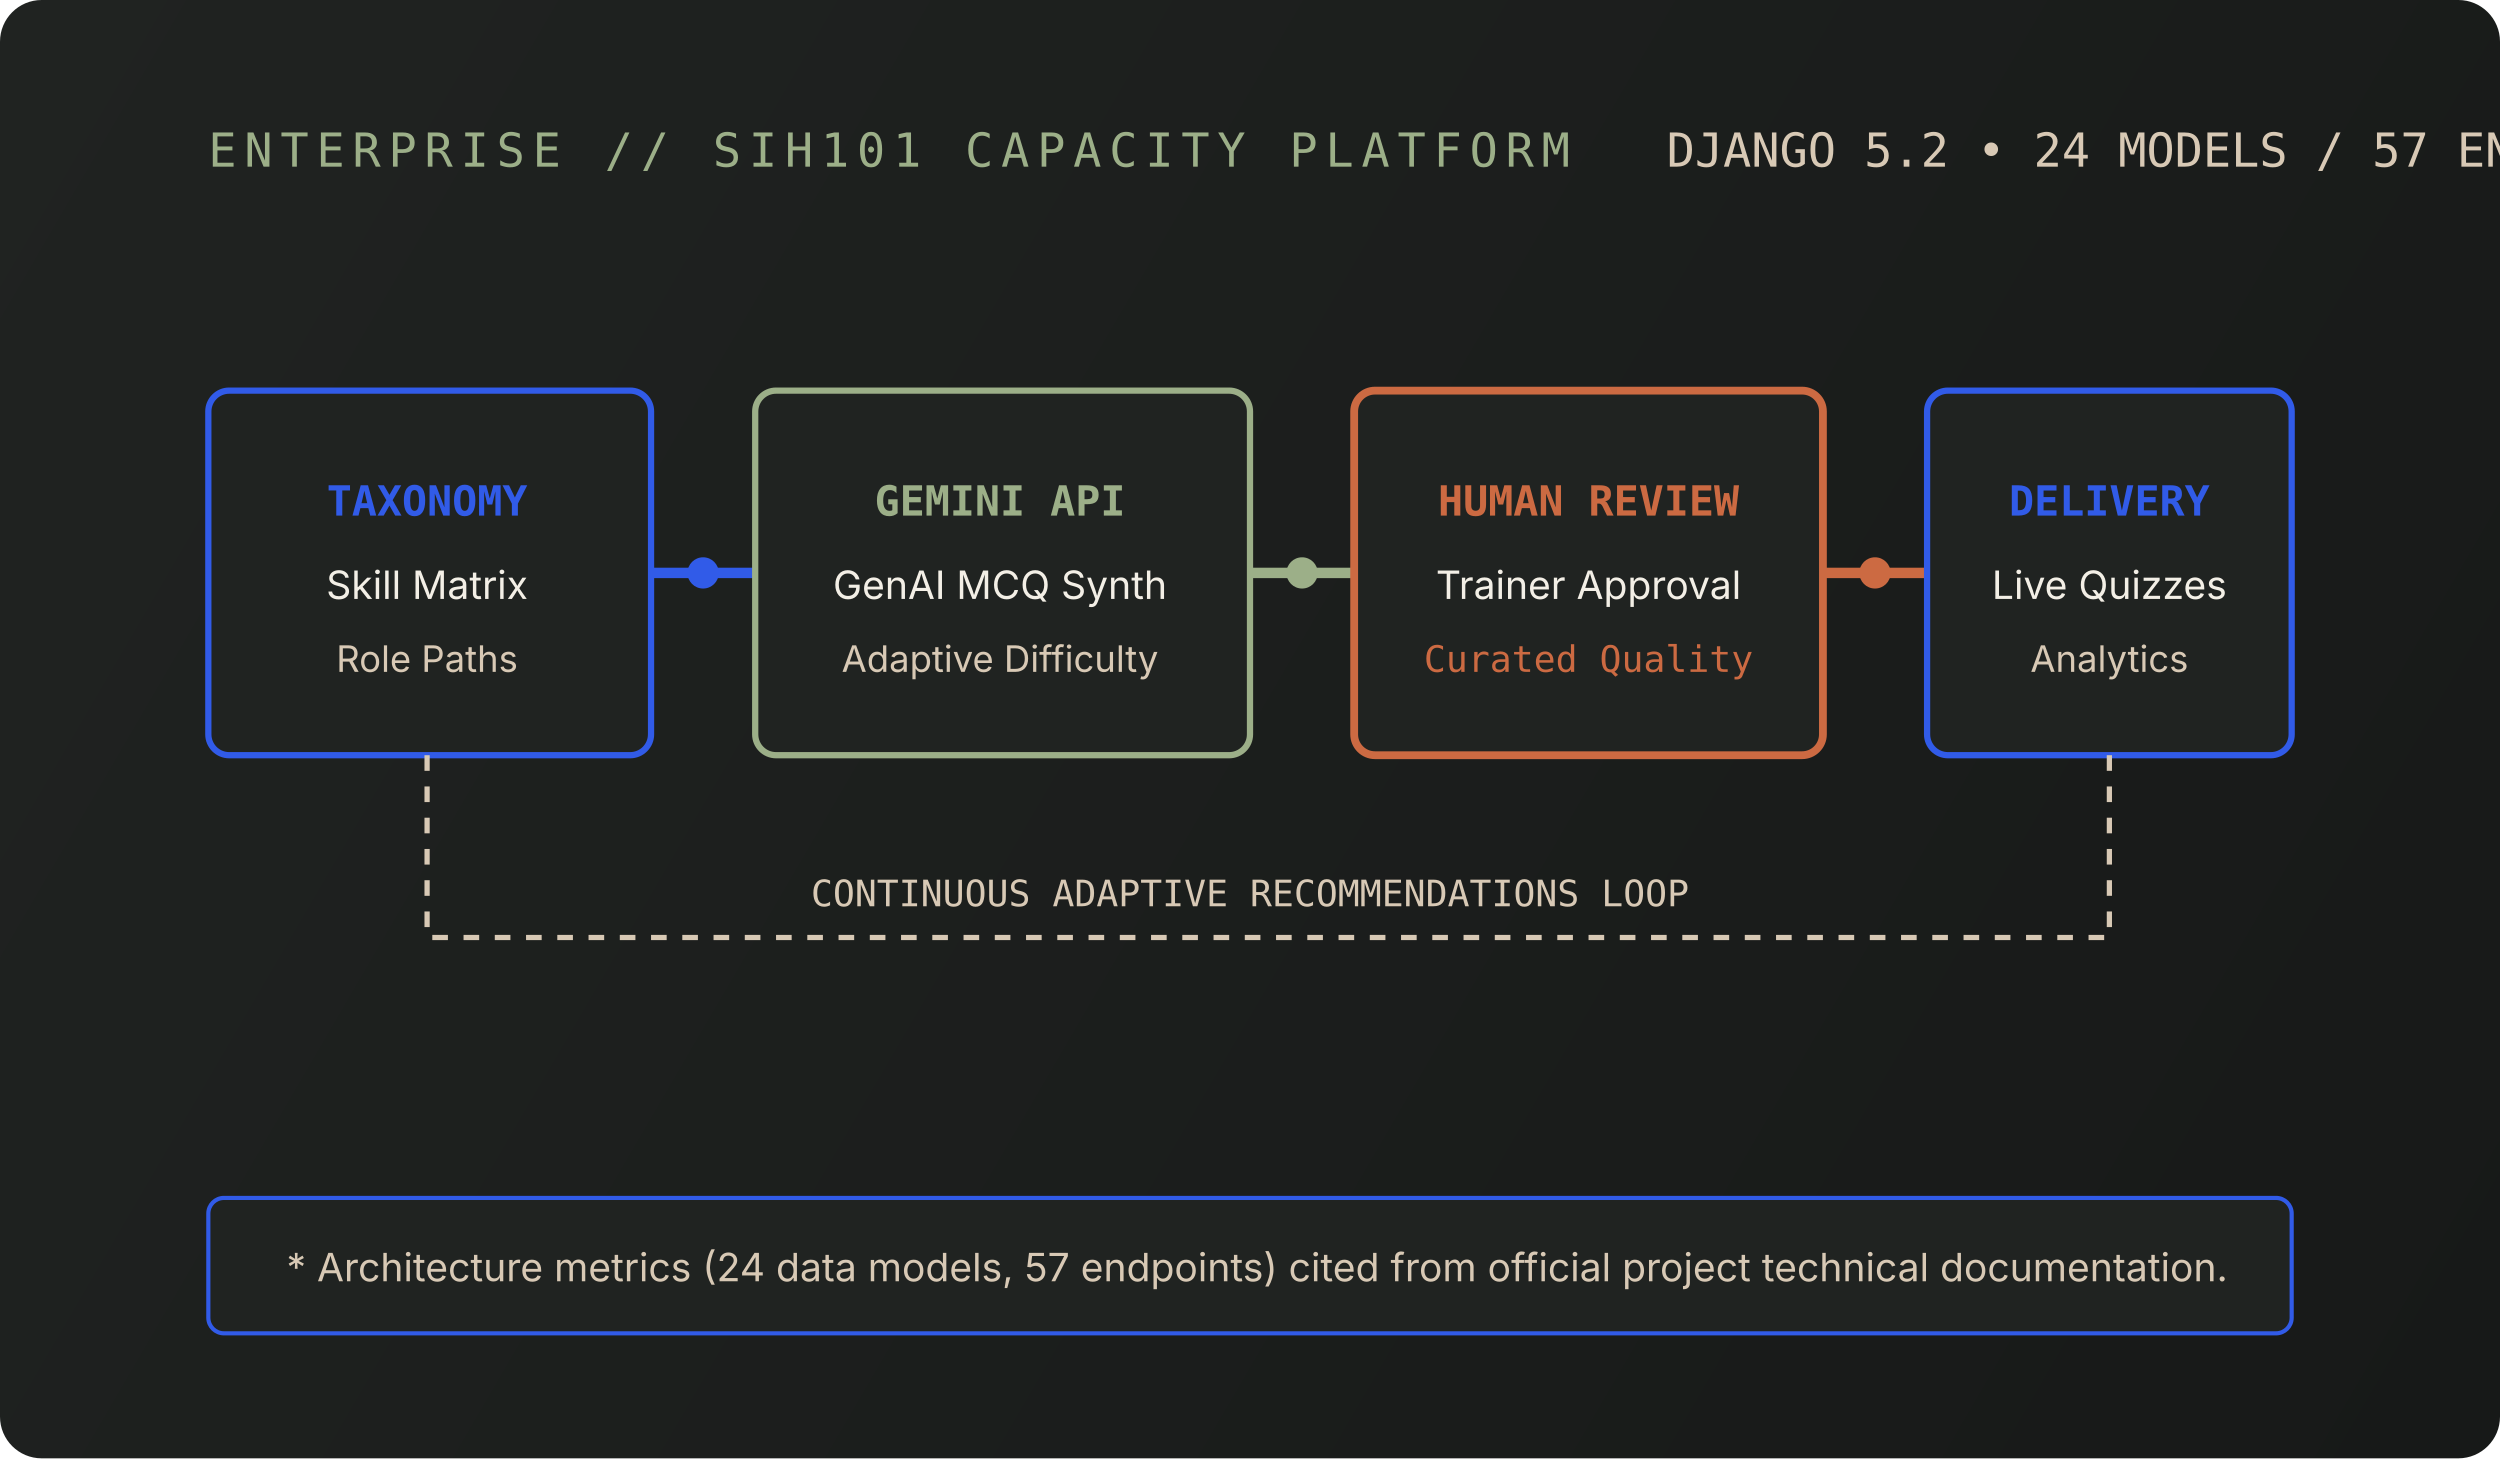
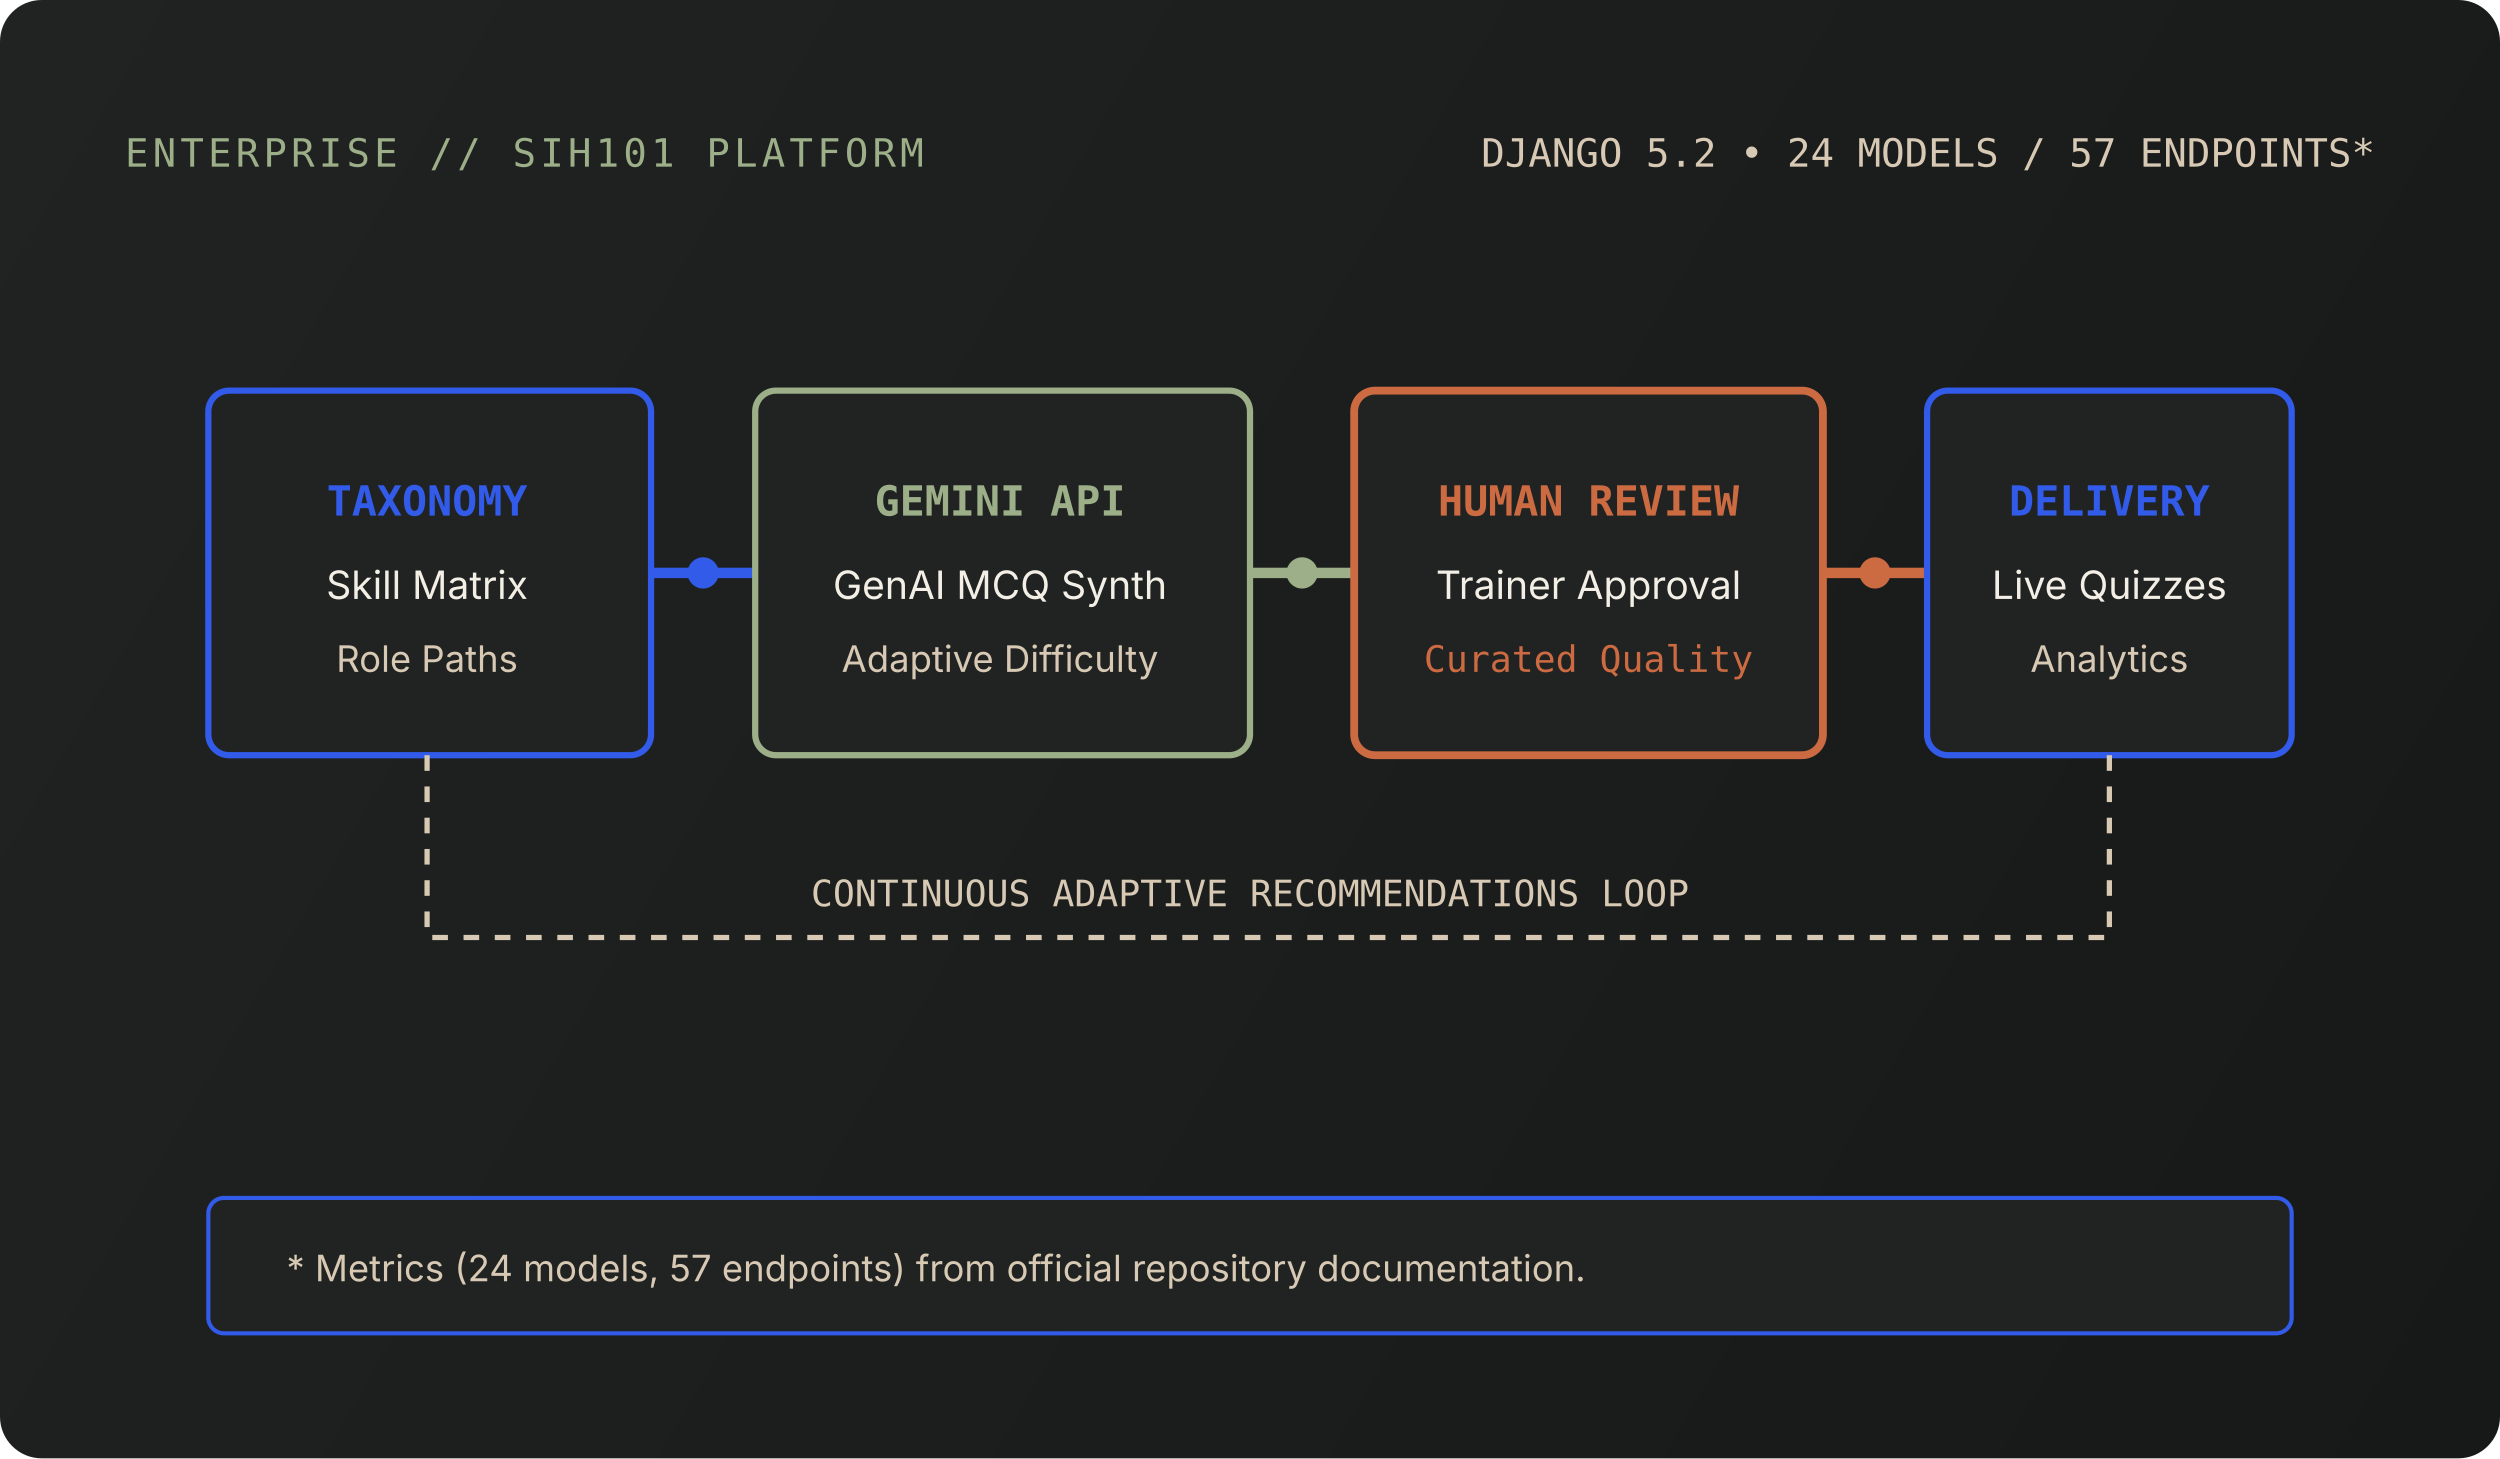
<svg xmlns="http://www.w3.org/2000/svg" viewBox="0 0 480 280" fill="none" class="project-vector-art">
  <defs>
    <linearGradient id="gp-bg" x1="0" y1="0" x2="480" y2="280" gradientUnits="userSpaceOnUse">
      <stop offset="0%" stop-color="#202321" />
      <stop offset="100%" stop-color="#171918" />
    </linearGradient>
  </defs>
  <rect width="480" height="280" fill="url(#gp-bg)" rx="8" />
-   <text x="40" y="32" fill="#9CAF88" font-family="'JetBrains Mono', monospace" font-size="9" letter-spacing="1.5">ENTERPRISE // SIH101 CAPACITY PLATFORM</text>
-   <text x="320" y="32" fill="#D8C9B5" font-family="'JetBrains Mono', monospace" font-size="9">DJANGO 5.2 • 24 MODELS / 57 ENDPOINTS*</text>
+   <text x="24" y="32" fill="#9CAF88" font-family="'JetBrains Mono', monospace" font-size="7.5" letter-spacing="0.8">ENTERPRISE // SIH101 PLATFORM</text>
+   <text x="456" y="32" fill="#D8C9B5" font-family="'JetBrains Mono', monospace" font-size="7.5" text-anchor="end">DJANGO 5.2 • 24 MODELS / 57 ENDPOINTS*</text>
  <g transform="translate(40, 75)">
    <rect width="85" height="70" rx="4" fill="#202321" stroke="#315BE8" stroke-width="1.2" />
    <text x="42" y="24" fill="#315BE8" font-family="'JetBrains Mono', monospace" font-size="8" font-weight="600" text-anchor="middle">TAXONOMY</text>
    <text x="42" y="40" fill="#F3EFE6" font-family="'Inter', sans-serif" font-size="7.5" text-anchor="middle">Skill Matrix</text>
    <text x="42" y="54" fill="#D8C9B5" font-family="'Inter', sans-serif" font-size="7" text-anchor="middle">Role Paths</text>
  </g>
  <path d="M 125 110 L 145 110" stroke="#315BE8" stroke-width="2" marker-end="url(#arrow)" />
  <circle cx="135" cy="110" r="3" fill="#315BE8" />
  <g transform="translate(145, 75)">
    <rect width="95" height="70" rx="4" fill="#202321" stroke="#9CAF88" stroke-width="1.2" />
    <text x="47" y="24" fill="#9CAF88" font-family="'JetBrains Mono', monospace" font-size="8" font-weight="600" text-anchor="middle">GEMINI API</text>
    <text x="47" y="40" fill="#F3EFE6" font-family="'Inter', sans-serif" font-size="7.5" text-anchor="middle">GenAI MCQ Synth</text>
    <text x="47" y="54" fill="#D8C9B5" font-family="'Inter', sans-serif" font-size="7" text-anchor="middle">Adaptive Difficulty</text>
  </g>
  <path d="M 240 110 L 260 110" stroke="#9CAF88" stroke-width="2" />
  <circle cx="250" cy="110" r="3" fill="#9CAF88" />
  <g transform="translate(260, 75)">
    <rect width="90" height="70" rx="4" fill="#202321" stroke="#CC6A42" stroke-width="1.5" />
    <text x="45" y="24" fill="#CC6A42" font-family="'JetBrains Mono', monospace" font-size="8" font-weight="600" text-anchor="middle">HUMAN REVIEW</text>
    <text x="45" y="40" fill="#F3EFE6" font-family="'Inter', sans-serif" font-size="7.5" text-anchor="middle">Trainer Approval</text>
    <text x="45" y="54" fill="#CC6A42" font-family="'JetBrains Mono', monospace" font-size="7" text-anchor="middle">Curated Quality</text>
  </g>
  <path d="M 350 110 L 370 110" stroke="#CC6A42" stroke-width="2" />
  <circle cx="360" cy="110" r="3" fill="#CC6A42" />
  <g transform="translate(370, 75)">
    <rect width="70" height="70" rx="4" fill="#202321" stroke="#315BE8" stroke-width="1.2" />
    <text x="35" y="24" fill="#315BE8" font-family="'JetBrains Mono', monospace" font-size="8" font-weight="600" text-anchor="middle">DELIVERY</text>
    <text x="35" y="40" fill="#F3EFE6" font-family="'Inter', sans-serif" font-size="7.5" text-anchor="middle">Live Quizzes</text>
    <text x="35" y="54" fill="#D8C9B5" font-family="'Inter', sans-serif" font-size="7" text-anchor="middle">Analytics</text>
  </g>
  <path d="M 405 145 L 405 180 L 82 180 L 82 145" fill="none" stroke="#D8C9B5" stroke-width="1" stroke-dasharray="3 3" />
  <text x="240" y="174" fill="#D8C9B5" font-family="'JetBrains Mono', monospace" font-size="7" text-anchor="middle">CONTINUOUS ADAPTIVE RECOMMENDATIONS LOOP</text>
  <g transform="translate(40, 230)">
    <rect width="400" height="26" rx="3" fill="#202321" stroke="#315BE8" stroke-width="0.8" />
-     <text x="15" y="16" fill="#D8C9B5" font-family="'Inter', sans-serif" font-size="7.5">* Architecture metrics (24 data models, 57 endpoints) cited from official project technical documentation.</text>
+     <text x="15" y="16" fill="#D8C9B5" font-family="'Inter', sans-serif" font-size="7">* Metrics (24 models, 57 endpoints) from official repository documentation.</text>
  </g>
</svg>
